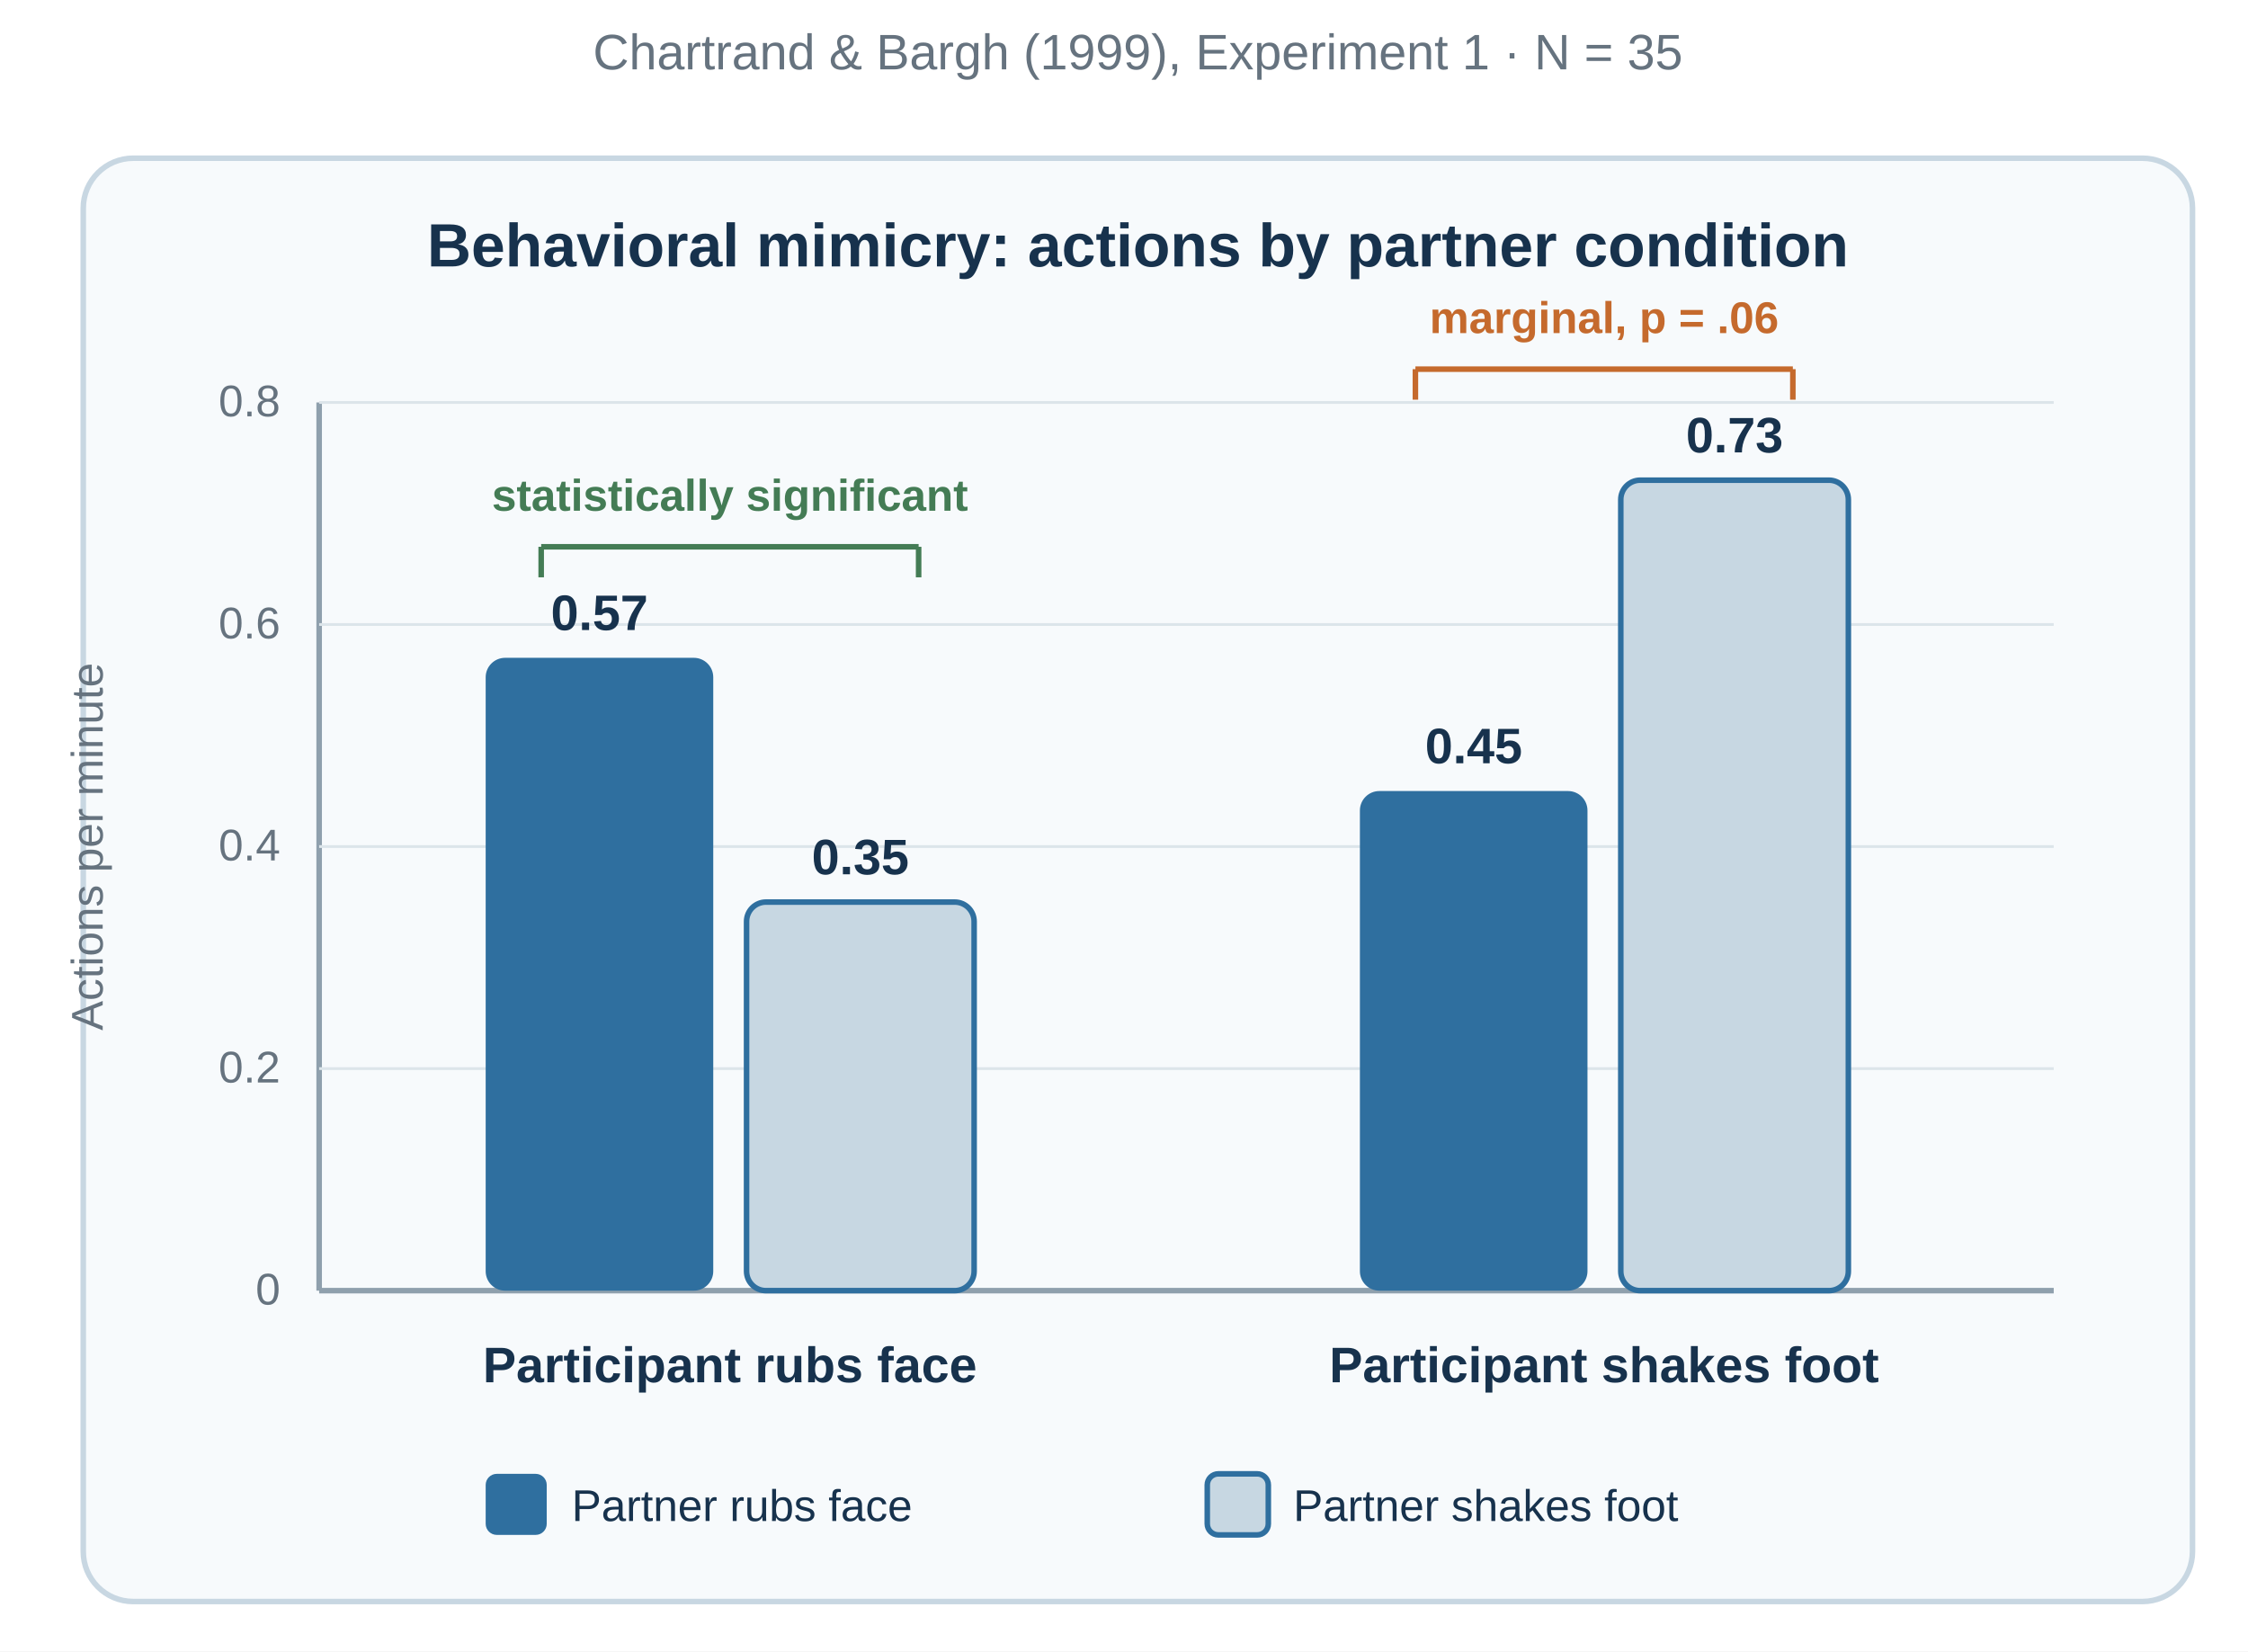
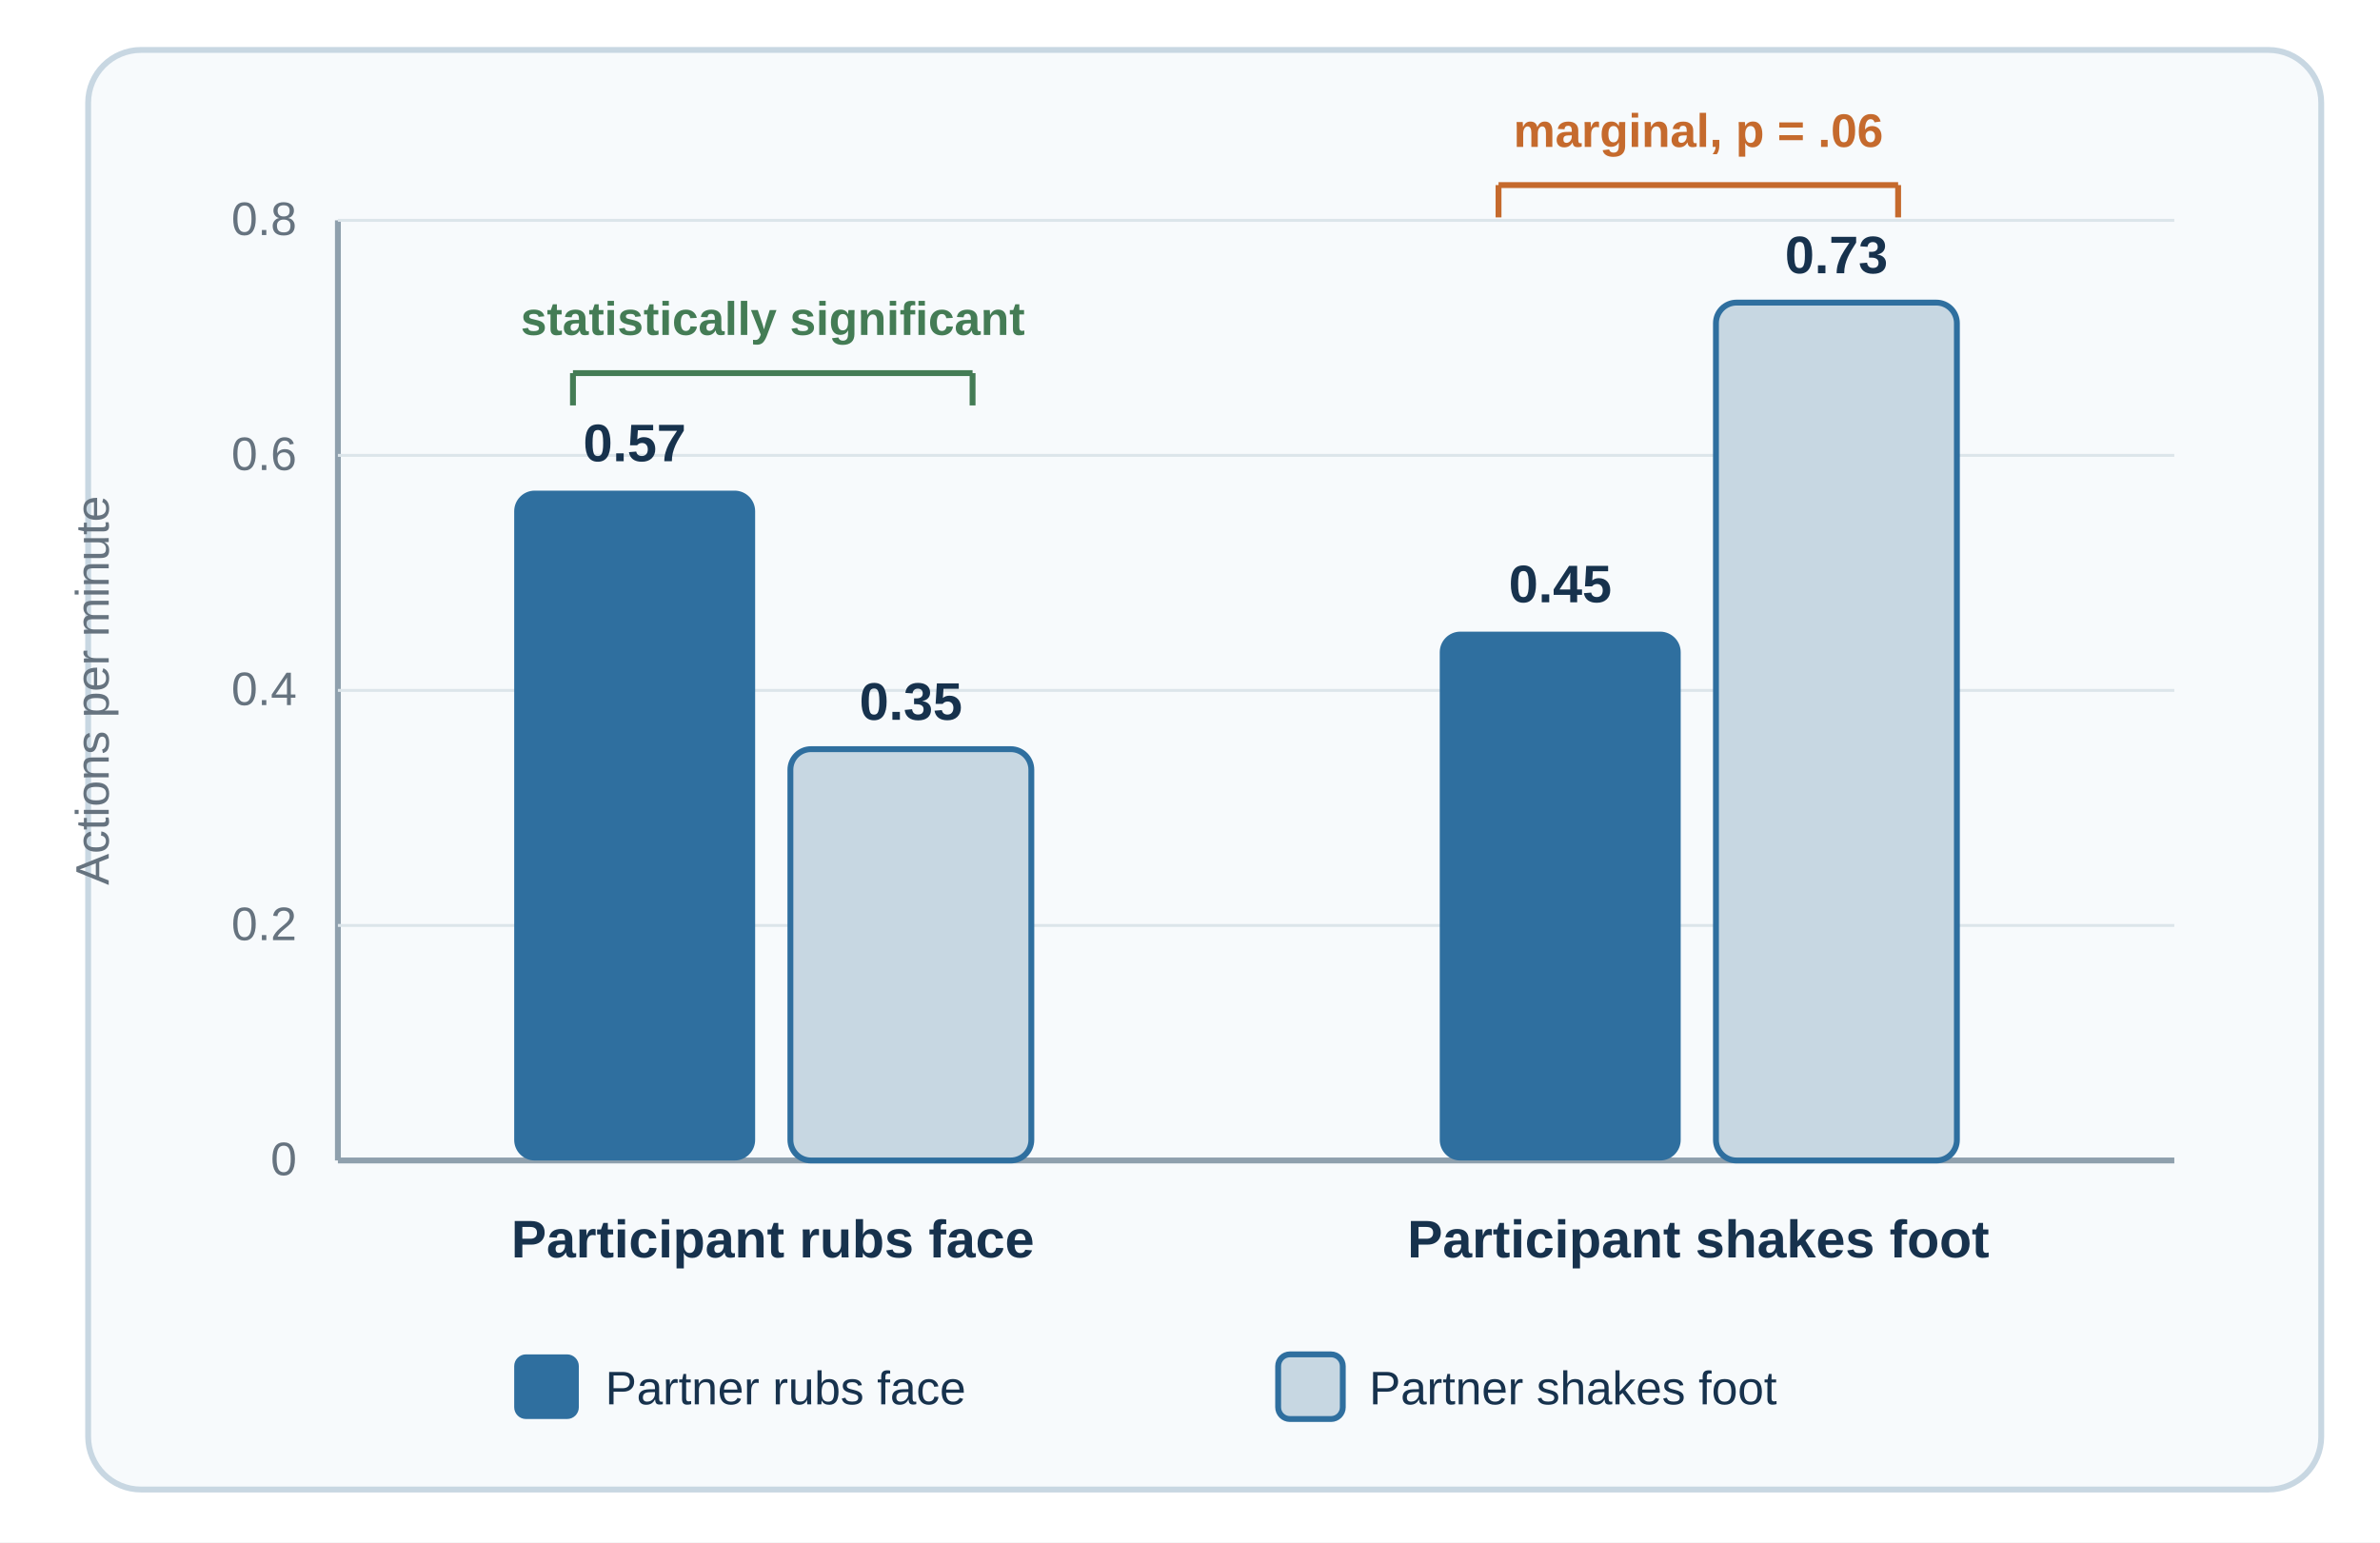
- <svg xmlns="http://www.w3.org/2000/svg" width="810" height="595" viewBox="15 55 810 595" role="img" aria-labelledby="title desc">
+ <svg xmlns="http://www.w3.org/2000/svg" width="810" height="525" viewBox="15 125 810 525" role="img" aria-labelledby="title desc">
  <rect width="810" height="595" fill="#ffffff" x="15" y="55" />
-   <text x="425" y="80" text-anchor="middle" font-family="Arial, sans-serif" font-size="18" fill="#66737f">Chartrand &amp; Bargh (1999), Experiment 1 · N = 35</text>
-   <rect x="45" y="112" width="760" height="520" rx="18" fill="#f7fafc" stroke="#c8d7e2" stroke-width="2" />
-   <text x="425" y="151" text-anchor="middle" font-family="Arial, sans-serif" font-size="22" font-weight="700" fill="#17324d">Behavioral mimicry: actions by partner condition</text>
+   <rect x="45" y="142" width="760" height="490" rx="18" fill="#f7fafc" stroke="#c8d7e2" stroke-width="2" />
  <line x1="130" y1="520" x2="755" y2="520" stroke="#8fa0ad" stroke-width="2" />
  <line x1="130" y1="200" x2="130" y2="520" stroke="#8fa0ad" stroke-width="2" />
  <g font-family="Arial, sans-serif" font-size="16" fill="#66737f">
    <text x="116" y="525" text-anchor="end">0</text>
    <line x1="130" y1="440" x2="755" y2="440" stroke="#dce5ea" />
    <text x="116" y="445" text-anchor="end">0.2</text>
    <line x1="130" y1="360" x2="755" y2="360" stroke="#dce5ea" />
    <text x="116" y="365" text-anchor="end">0.4</text>
    <line x1="130" y1="280" x2="755" y2="280" stroke="#dce5ea" />
    <text x="116" y="285" text-anchor="end">0.6</text>
    <line x1="130" y1="200" x2="755" y2="200" stroke="#dce5ea" />
    <text x="116" y="205" text-anchor="end">0.8</text>
    <text x="52" y="360" transform="rotate(-90 52 360)" text-anchor="middle" font-size="16">Actions per minute</text>
  </g>
  <rect x="190" y="292" width="82" height="228" rx="7" fill="#2f6f9f" />
  <rect x="284" y="380" width="82" height="140" rx="7" fill="#c7d7e2" stroke="#2f6f9f" stroke-width="2" />
  <text x="231" y="282" text-anchor="middle" font-family="Arial, sans-serif" font-size="18" font-weight="700" fill="#17324d">0.57</text>
  <text x="325" y="370" text-anchor="middle" font-family="Arial, sans-serif" font-size="18" font-weight="700" fill="#17324d">0.35</text>
  <text x="278" y="553" text-anchor="middle" font-family="Arial, sans-serif" font-size="18" font-weight="700" fill="#17324d">Participant rubs face</text>
  <line x1="210" y1="252" x2="346" y2="252" stroke="#447c55" stroke-width="2" />
  <line x1="210" y1="252" x2="210" y2="263" stroke="#447c55" stroke-width="2" />
  <line x1="346" y1="252" x2="346" y2="263" stroke="#447c55" stroke-width="2" />
  <text x="278" y="239" text-anchor="middle" font-family="Arial, sans-serif" font-size="16" font-weight="700" fill="#447c55">statistically significant</text>
  <rect x="505" y="340" width="82" height="180" rx="7" fill="#2f6f9f" />
  <rect x="599" y="228" width="82" height="292" rx="7" fill="#c7d7e2" stroke="#2f6f9f" stroke-width="2" />
  <text x="546" y="330" text-anchor="middle" font-family="Arial, sans-serif" font-size="18" font-weight="700" fill="#17324d">0.45</text>
  <text x="640" y="218" text-anchor="middle" font-family="Arial, sans-serif" font-size="18" font-weight="700" fill="#17324d">0.73</text>
  <text x="593" y="553" text-anchor="middle" font-family="Arial, sans-serif" font-size="18" font-weight="700" fill="#17324d">Participant shakes foot</text>
  <line x1="525" y1="188" x2="661" y2="188" stroke="#c56a2d" stroke-width="2" />
  <line x1="525" y1="188" x2="525" y2="199" stroke="#c56a2d" stroke-width="2" />
  <line x1="661" y1="188" x2="661" y2="199" stroke="#c56a2d" stroke-width="2" />
  <text x="593" y="175" text-anchor="middle" font-family="Arial, sans-serif" font-size="16" font-weight="700" fill="#c56a2d">marginal, p = .06</text>
  <rect x="190" y="586" width="22" height="22" rx="4" fill="#2f6f9f" />
  <text x="221" y="603" font-family="Arial, sans-serif" font-size="16" fill="#17324d">Partner rubs face</text>
  <rect x="450" y="586" width="22" height="22" rx="4" fill="#c7d7e2" stroke="#2f6f9f" stroke-width="2" />
  <text x="481" y="603" font-family="Arial, sans-serif" font-size="16" fill="#17324d">Partner shakes foot</text>
</svg>
